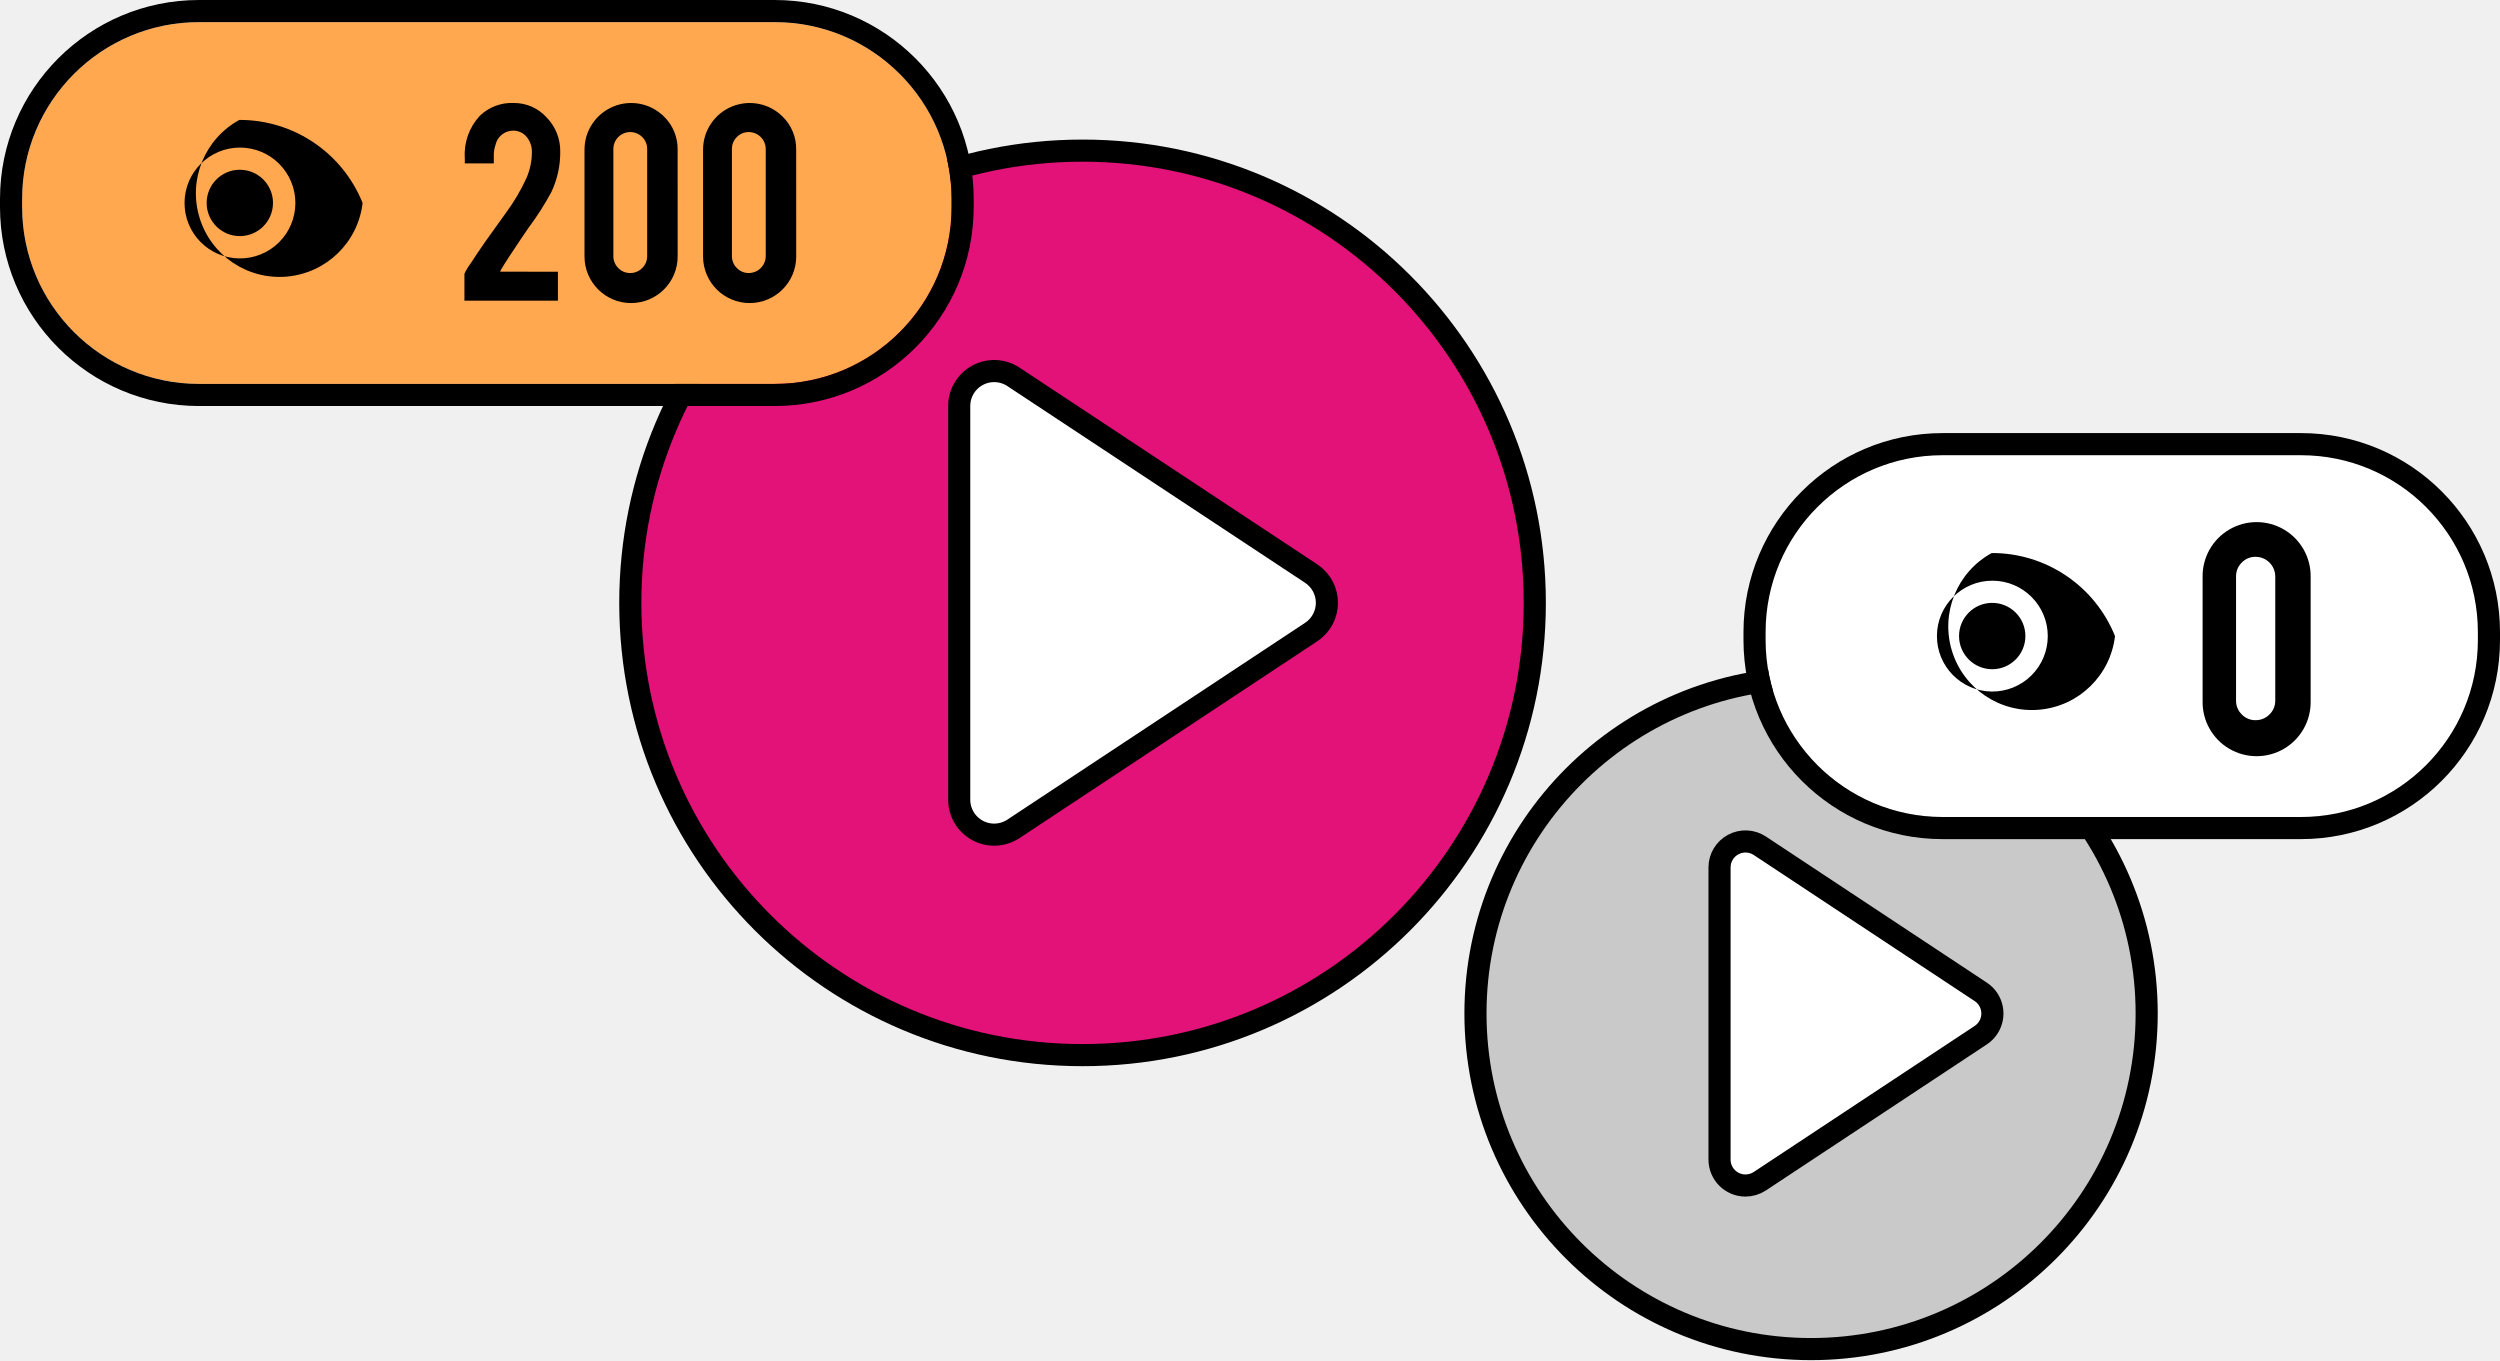
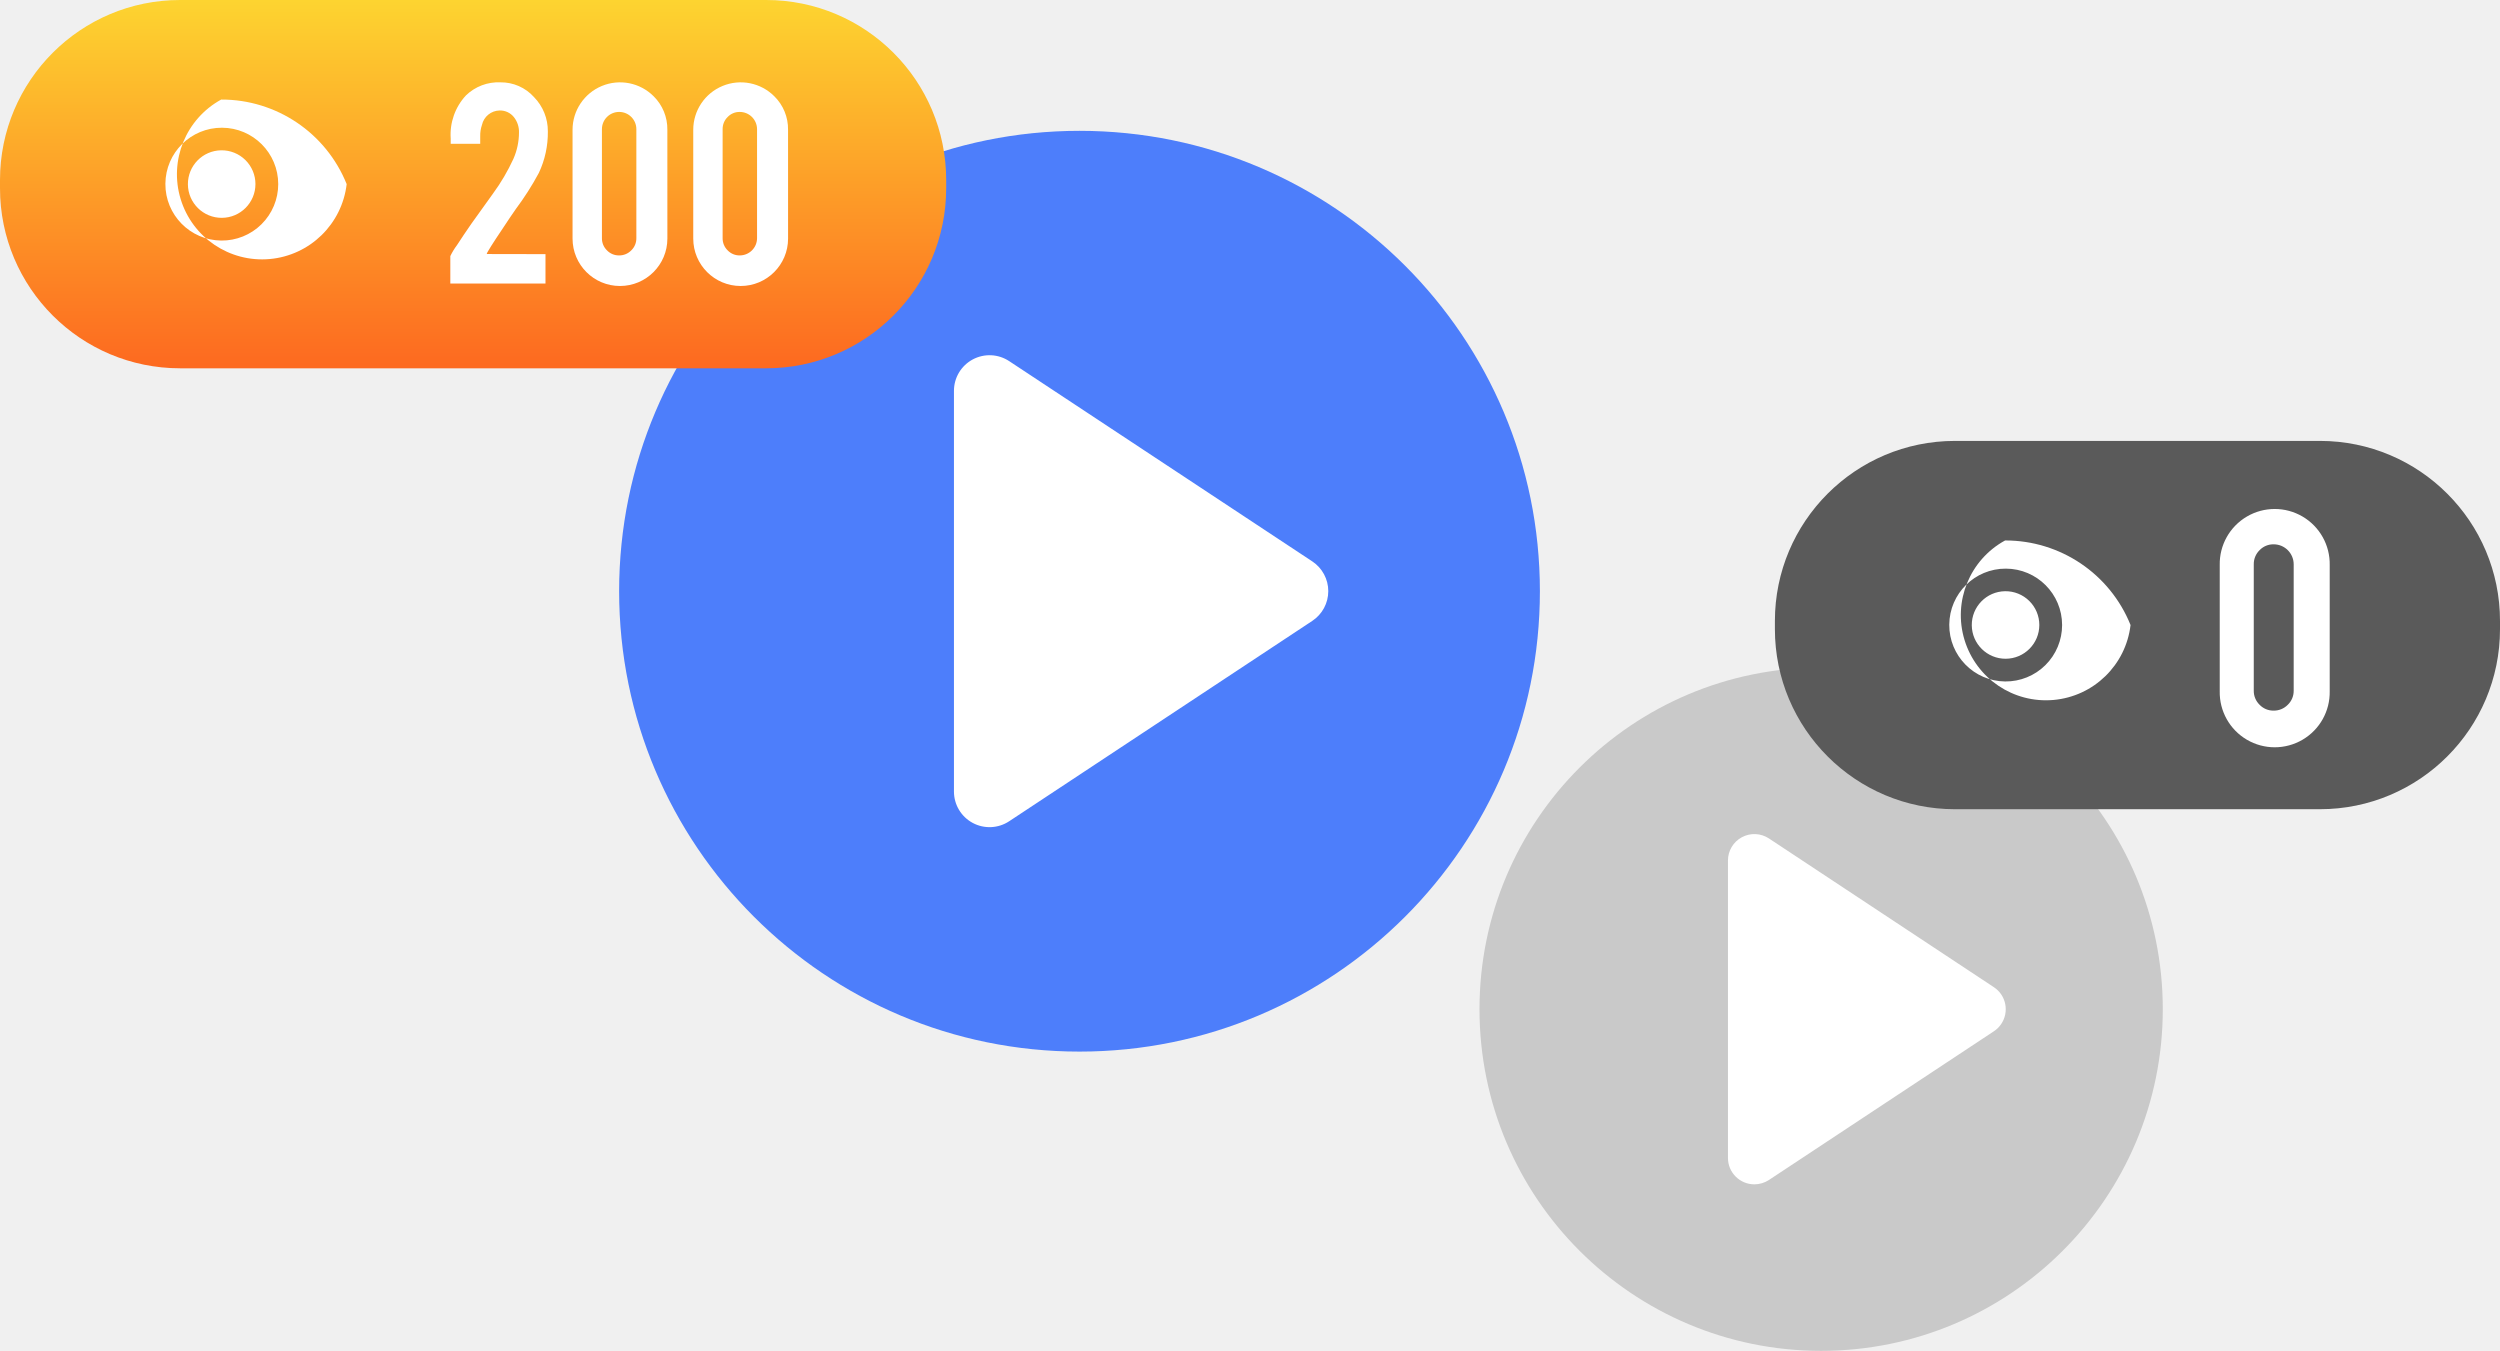
- <svg xmlns="http://www.w3.org/2000/svg" width="113.041" height="61.5" viewBox="0 0 113.041 61.5">
+ <svg xmlns="http://www.w3.org/2000/svg" width="111.043" height="60" viewBox="0 0 111.043 60">
  <defs>
-     <style>.a{fill:#e31278;}.a,.b,.c,.d{stroke:#000;stroke-linejoin:round;}.b{fill:#fff;}.c{fill:#c9c9c9;}.d{fill:#ffa850;}.e{stroke:none;}.f{fill:none;}</style>
+     <style>.a{fill:#4d7efb;}.b{fill:#fff;}.c{fill:#c9c9c9;}.d{fill:url(#a);}.e{fill:#5a5a5a;}</style>
+     <linearGradient id="a" x1="0.5" x2="0.5" y2="1" gradientUnits="objectBoundingBox">
+       <stop offset="0" stop-color="#fdd430" />
+       <stop offset="1" stop-color="#fd6920" />
+     </linearGradient>
  </defs>
-   <g transform="translate(-625.826 -544)">
-     <g transform="translate(654.326 550.811)">
+   <g transform="translate(-377.66 -652.249)">
+     <g transform="translate(405.16 658.06)">
      <circle class="a" cx="20.449" cy="20.449" r="20.449" />
      <path class="b" d="M697.792,518.694a1.581,1.581,0,0,0-2.454,1.318v17.8a1.581,1.581,0,0,0,2.454,1.318l13.464-8.9a1.584,1.584,0,0,0,0-2.64Z" transform="translate(-680.466 -508.464)" />
    </g>
-     <g transform="translate(692.541 574.651)">
+     <g transform="translate(443.375 681.9)">
      <circle class="c" cx="15.175" cy="15.175" r="15.175" />
      <path class="b" d="M730.321,546.752a1.174,1.174,0,0,0-1.821.979v13.211a1.173,1.173,0,0,0,1.173,1.173,1.185,1.185,0,0,0,.648-.194l9.991-6.605a1.174,1.174,0,0,0,.331-1.628,1.156,1.156,0,0,0-.331-.329Z" transform="translate(-717.464 -539.161)" />
    </g>
-     <g class="d" transform="translate(626.826 545)">
-       <rect class="e" width="42.027" height="16.359" rx="8" />
-       <rect class="f" x="-0.5" y="-0.5" width="43.027" height="17.359" rx="8.5" />
+     <rect class="d" width="42.027" height="16.359" rx="8" transform="translate(377.66 652.249)" />
+     <path class="b" d="M667.122,507.325a3.782,3.782,0,1,0,5.573,3.756A5.991,5.991,0,0,0,667.122,507.325Zm0,6.263a2.506,2.506,0,1,1,2.533-2.507,2.506,2.506,0,0,1-2.533,2.507Zm0-4.009a1.5,1.5,0,1,0,1.521,1.5,1.5,1.5,0,0,0-1.521-1.5Z" transform="translate(-279.637 149.346)" />
+     <rect class="e" width="32.207" height="16.359" rx="8" transform="translate(456.496 671.833)" />
+     <g transform="translate(397.66 655.906)">
+       <path class="b" d="M675.345,509.073a2.557,2.557,0,0,1,.677-1.915,2.069,2.069,0,0,1,1.533-.581,1.972,1.972,0,0,1,1.488.653,2.153,2.153,0,0,1,.617,1.528,4.2,4.2,0,0,1-.4,1.843,12.784,12.784,0,0,1-1.02,1.6q-.218.308-.648.962l-.242.363c-.154.235-.271.421-.349.556a.49.49,0,0,0-.057.121l2.611.005v1.306h-4.227v-1.219a2.9,2.9,0,0,1,.294-.484c.087-.138.187-.29.3-.455l.342-.5q.305-.416.953-1.329a8.85,8.85,0,0,0,.914-1.553,2.921,2.921,0,0,0,.247-1.171,1.049,1.049,0,0,0-.227-.682.785.785,0,0,0-.632-.294.819.819,0,0,0-.786.643,1.434,1.434,0,0,0-.077.5v.338h-1.311Z" transform="translate(-675.326 -506.577)" />
+       <path class="b" d="M684.85,513.517a2.106,2.106,0,1,1-4.212,0v-4.832a2.109,2.109,0,0,1,3.6-1.49,2.044,2.044,0,0,1,.611,1.49Zm-1.378-4.861a.764.764,0,0,0-1.529,0V513.5a.74.74,0,0,0,.223.54.73.73,0,0,0,.537.225.742.742,0,0,0,.544-.225.735.735,0,0,0,.225-.54Z" transform="translate(-675.207 -506.577)" />
+       <path class="b" d="M690.093,513.517a2.106,2.106,0,1,1-4.212,0v-4.832a2.109,2.109,0,0,1,3.6-1.49,2.044,2.044,0,0,1,.611,1.49Zm-1.378-4.861a.768.768,0,0,0-.769-.764.723.723,0,0,0-.537.225.738.738,0,0,0-.223.539V513.5a.741.741,0,0,0,.223.54.727.727,0,0,0,.537.225.768.768,0,0,0,.769-.765Z" transform="translate(-675.089 -506.577)" />
    </g>
-     <path d="M667.122,507.325a3.782,3.782,0,1,0,5.573,3.756A5.991,5.991,0,0,0,667.122,507.325Zm0,6.263a2.506,2.506,0,1,1,2.533-2.507,2.506,2.506,0,0,1-2.533,2.507Zm0-4.009a1.5,1.5,0,1,0,1.521,1.5,1.5,1.5,0,0,0-1.521-1.5Z" transform="translate(-30.473 42.097)" />
-     <g class="b" transform="translate(705.66 564.583)">
-       <rect class="e" width="32.207" height="16.359" rx="8" />
-       <rect class="f" x="-0.5" y="-0.5" width="33.207" height="17.359" rx="8.5" />
-     </g>
-     <path d="M741.122,533.325a3.782,3.782,0,1,0,5.573,3.756A5.991,5.991,0,0,0,741.122,533.325Zm0,6.263a2.506,2.506,0,1,1,2.533-2.507,2.506,2.506,0,0,1-2.533,2.507Zm0-4.009a1.5,1.5,0,1,0,1.521,1.5,1.5,1.5,0,0,0-1.521-1.5Z" transform="translate(-25.236 35.681)" />
-     <g transform="translate(646.824 548.657)">
-       <path d="M675.345,509.073a2.557,2.557,0,0,1,.677-1.915,2.069,2.069,0,0,1,1.533-.581,1.972,1.972,0,0,1,1.488.653,2.153,2.153,0,0,1,.617,1.528,4.2,4.2,0,0,1-.4,1.843,12.784,12.784,0,0,1-1.02,1.6q-.218.308-.648.962l-.242.363c-.154.235-.271.421-.349.556a.49.49,0,0,0-.057.121l2.611.005v1.306h-4.227v-1.219a2.9,2.9,0,0,1,.294-.484c.087-.138.187-.29.3-.455l.342-.5q.305-.416.953-1.329a8.85,8.85,0,0,0,.914-1.553,2.921,2.921,0,0,0,.247-1.171,1.049,1.049,0,0,0-.227-.682.785.785,0,0,0-.632-.294.819.819,0,0,0-.786.643,1.434,1.434,0,0,0-.077.5v.338h-1.311Z" transform="translate(-675.326 -506.577)" />
-       <path d="M684.85,513.517a2.106,2.106,0,1,1-4.212,0v-4.832a2.109,2.109,0,0,1,3.6-1.49,2.044,2.044,0,0,1,.611,1.49Zm-1.378-4.861a.764.764,0,0,0-1.529,0V513.5a.74.74,0,0,0,.223.54.73.73,0,0,0,.537.225.742.742,0,0,0,.544-.225.735.735,0,0,0,.225-.54Z" transform="translate(-675.207 -506.577)" />
-       <path d="M690.093,513.517a2.106,2.106,0,1,1-4.212,0v-4.832a2.109,2.109,0,0,1,3.6-1.49,2.044,2.044,0,0,1,.611,1.49Zm-1.378-4.861a.768.768,0,0,0-.769-.764.723.723,0,0,0-.537.225.738.738,0,0,0-.223.539V513.5a.741.741,0,0,0,.223.54.727.727,0,0,0,.537.225.768.768,0,0,0,.769-.765Z" transform="translate(-675.089 -506.577)" />
-     </g>
-     <g transform="translate(725.42 567.651)">
-       <path d="M755.211,540.049a2.443,2.443,0,1,1-4.885,0v-5.6a2.443,2.443,0,1,1,4.885,0Zm-1.6-5.637a.89.89,0,0,0-.892-.886.843.843,0,0,0-.623.261.858.858,0,0,0-.258.626v5.614a.856.856,0,0,0,.258.625.844.844,0,0,0,.623.261.86.86,0,0,0,.631-.261.851.851,0,0,0,.261-.625Z" transform="translate(-750.326 -532)" />
+     <path class="b" d="M741.122,533.325a3.782,3.782,0,1,0,5.573,3.756A5.991,5.991,0,0,0,741.122,533.325Zm0,6.263a2.506,2.506,0,1,1,2.533-2.507,2.506,2.506,0,0,1-2.533,2.507Zm0-4.009a1.5,1.5,0,1,0,1.521,1.5,1.5,1.5,0,0,0-1.521-1.5Z" transform="translate(-274.402 142.93)" />
+     <g transform="translate(476.254 674.9)">
+       <path class="b" d="M755.211,540.049a2.443,2.443,0,1,1-4.885,0v-5.6a2.443,2.443,0,1,1,4.885,0Zm-1.6-5.637a.89.89,0,0,0-.892-.886.843.843,0,0,0-.623.261.858.858,0,0,0-.258.626v5.614a.856.856,0,0,0,.258.625.844.844,0,0,0,.623.261.86.86,0,0,0,.631-.261.851.851,0,0,0,.261-.625Z" transform="translate(-750.326 -532)" />
    </g>
  </g>
</svg>
